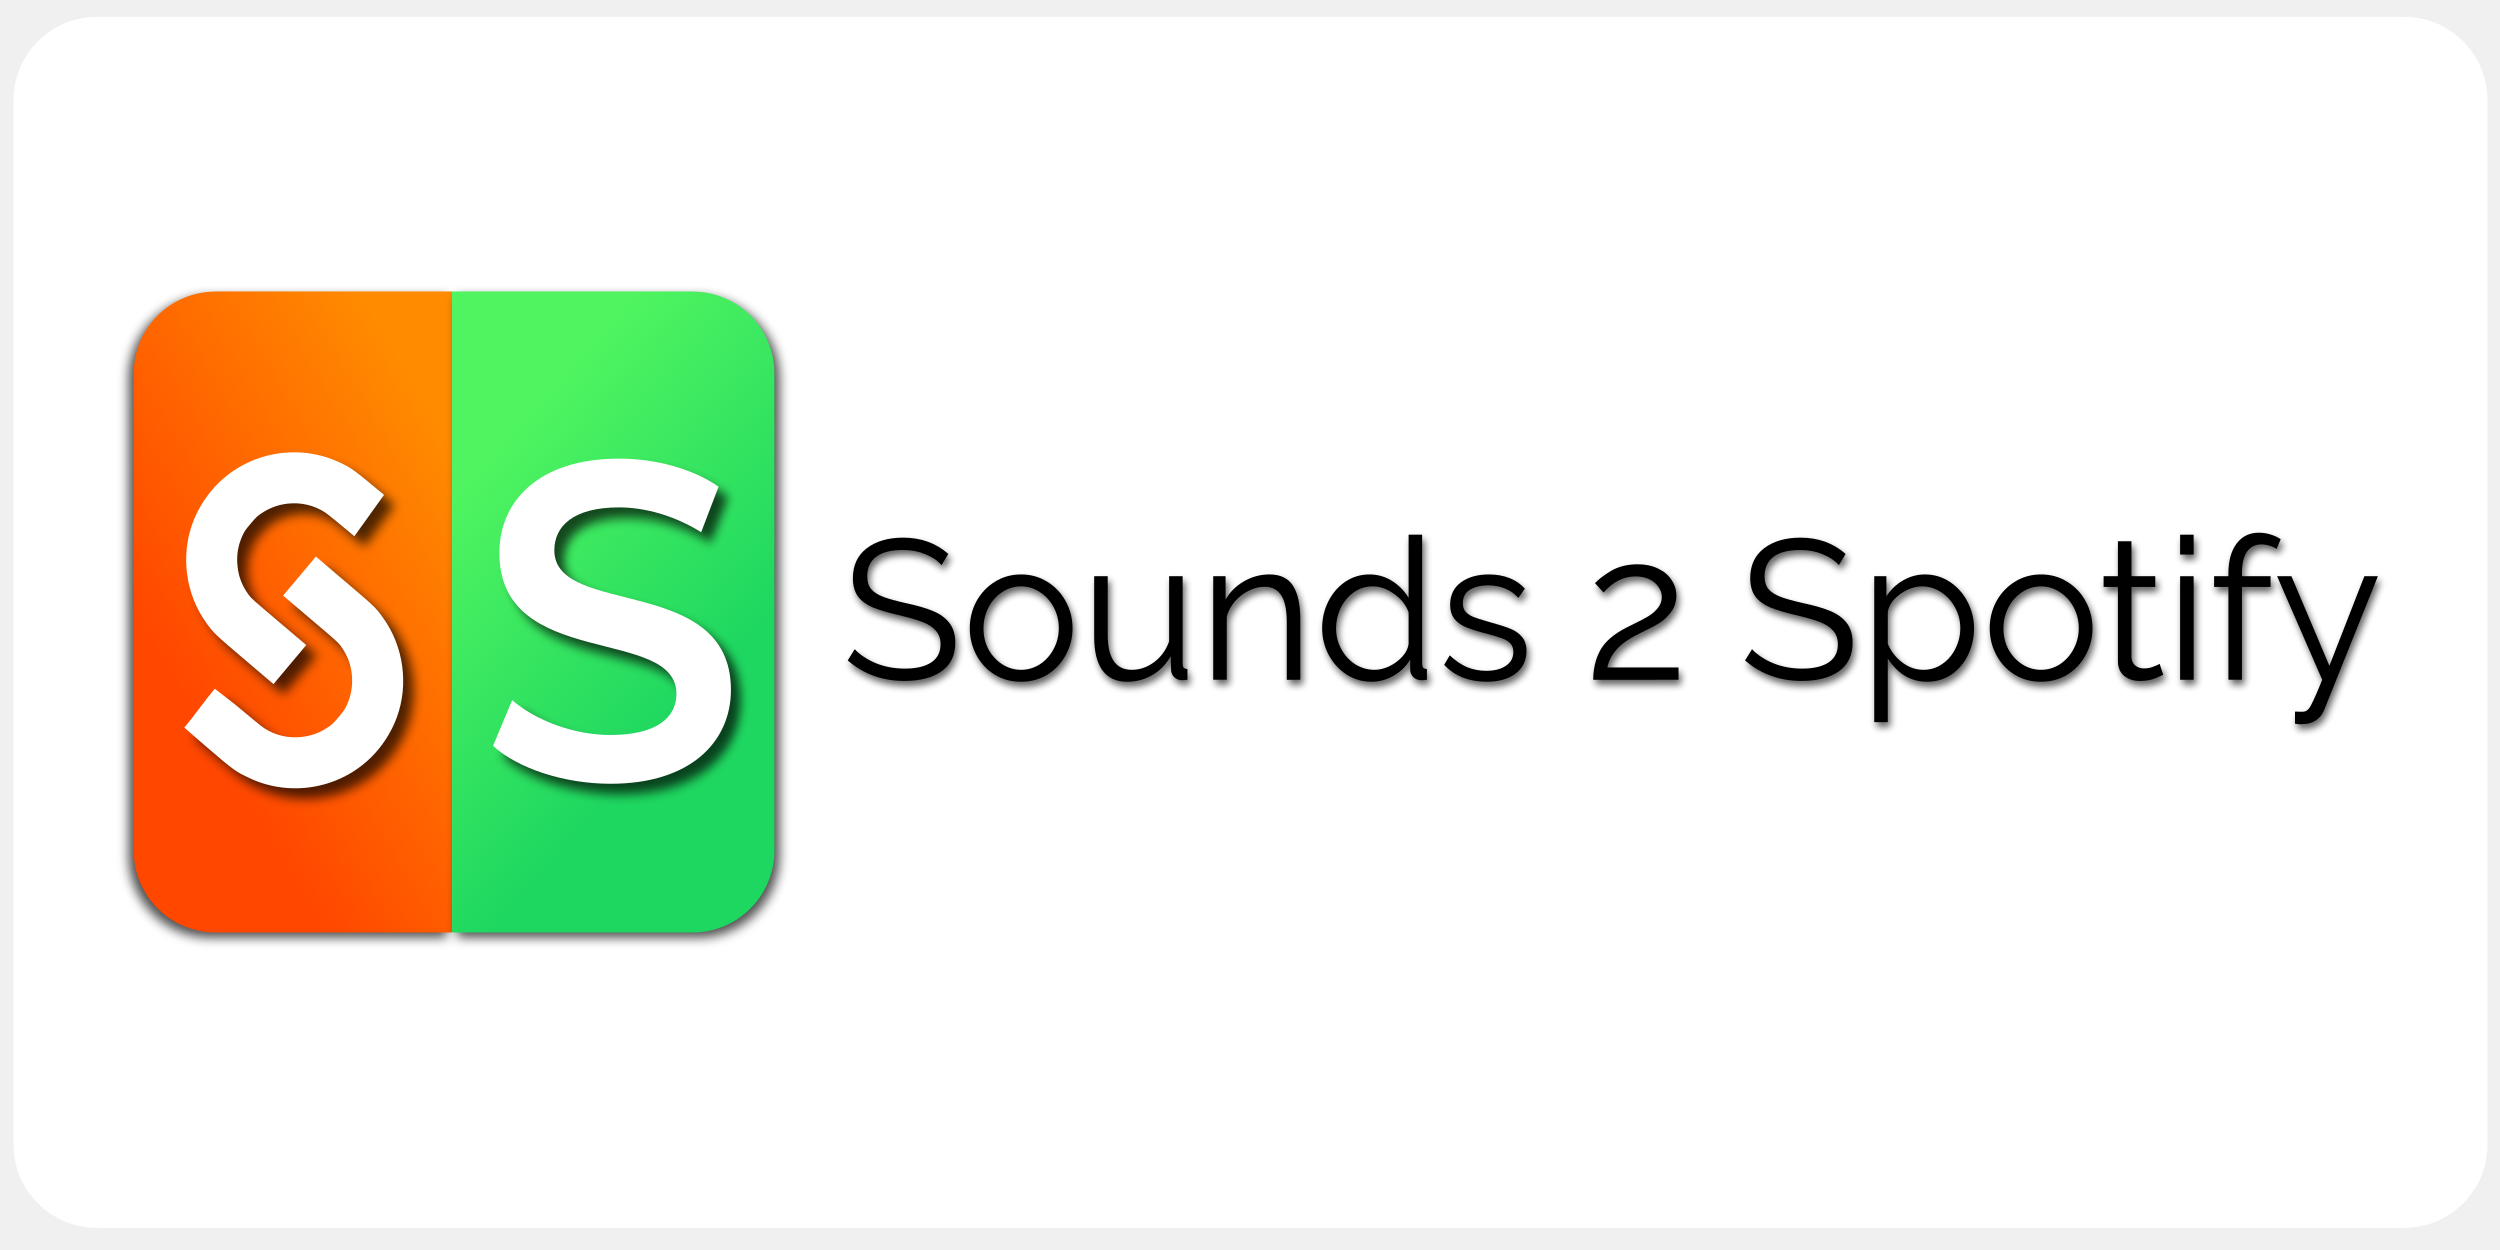
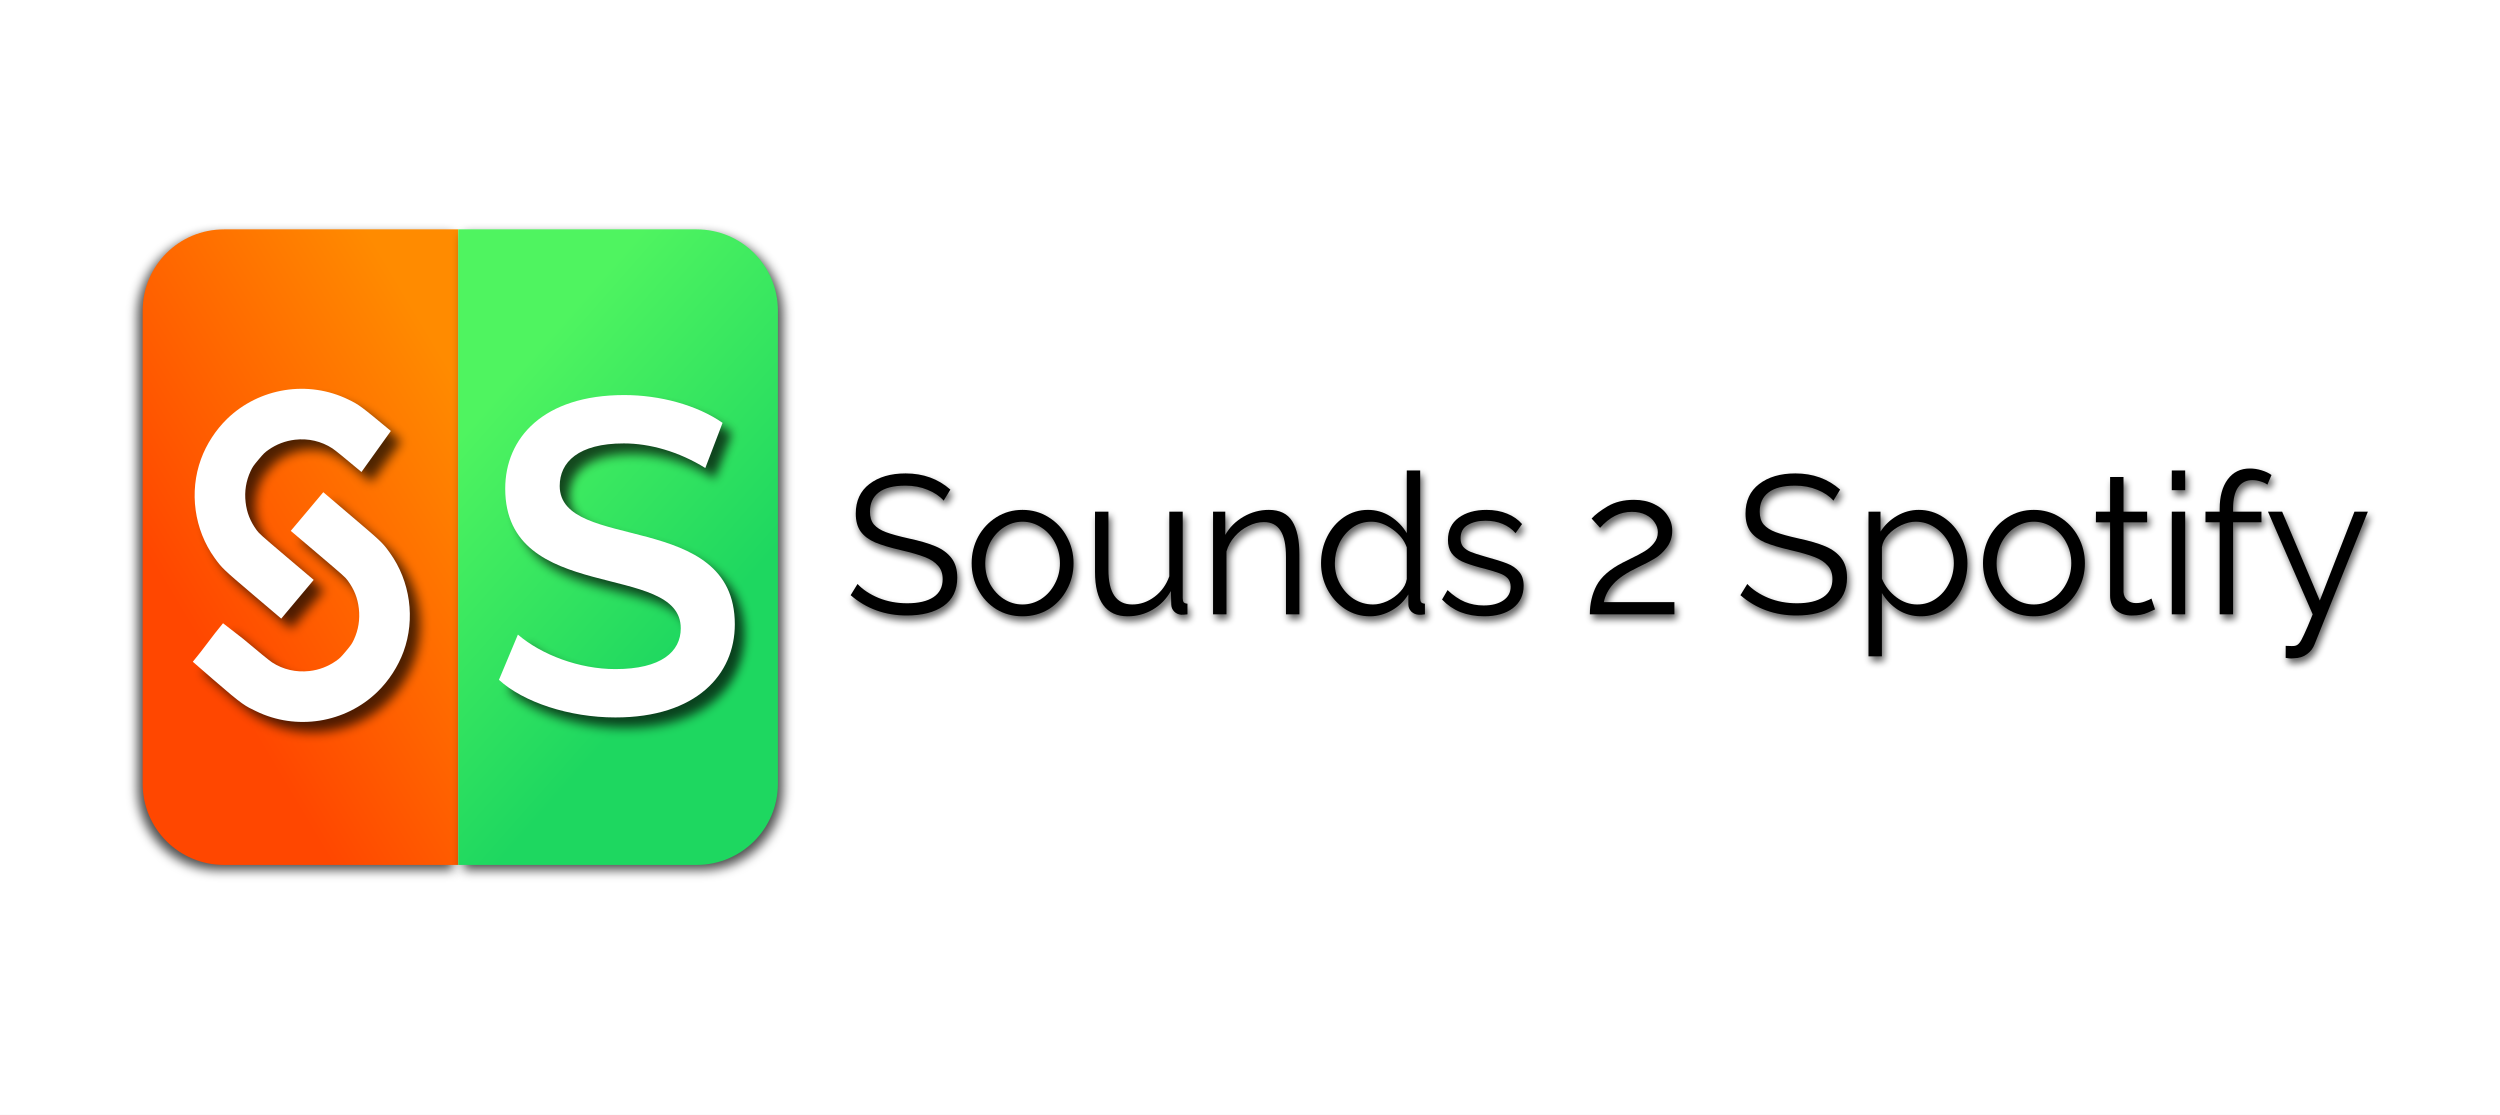
- <svg xmlns="http://www.w3.org/2000/svg" xmlns:xlink="http://www.w3.org/1999/xlink" width="1920" height="960" viewBox="0 0 508 254" version="1.1" id="svg4382">
+ <svg xmlns="http://www.w3.org/2000/svg" xmlns:xlink="http://www.w3.org/1999/xlink" width="1936.335" height="863.468" viewBox="0 0 512.322 228.459" version="1.1" id="svg4382">
  <defs id="defs4379">
    <linearGradient xlink:href="#linearGradient1371" id="linearGradient1373" x1="0.163" y1="6.367" x2="6.363" y2="6.367" gradientUnits="userSpaceOnUse" />
    <linearGradient id="linearGradient1371">
      <stop style="stop-color:#ff4700;stop-opacity:1;" offset="0" id="stop1367" />
      <stop style="stop-color:#ff4700;stop-opacity:0;" offset="1" id="stop1369" />
    </linearGradient>
    <filter style="color-interpolation-filters:sRGB" id="filter3993" x="-0.055" y="-0.019" width="1.094" height="1.047">
      <feFlood flood-opacity="0.694" flood-color="rgb(0,0,0)" result="flood" id="feFlood3983" />
      <feComposite in="flood" in2="SourceGraphic" operator="in" result="composite1" id="feComposite3985" />
      <feGaussianBlur in="composite1" stdDeviation="0.1" result="blur" id="feGaussianBlur3987" />
      <feOffset dx="-0.1" dy="0.1" result="offset" id="feOffset3989" />
      <feComposite in="SourceGraphic" in2="offset" operator="over" result="composite2" id="feComposite3991" />
    </filter>
    <linearGradient xlink:href="#linearGradient2631" id="linearGradient2606" x1="0.163" y1="6.367" x2="6.125" y2="2.811" gradientUnits="userSpaceOnUse" />
    <linearGradient id="linearGradient2631">
      <stop style="stop-color:#ff4700;stop-opacity:1;" offset="0" id="stop2627" />
      <stop style="stop-color:#ff8b00;stop-opacity:1" offset="1" id="stop2629" />
    </linearGradient>
    <filter style="color-interpolation-filters:sRGB" id="filter21173" x="-0.057" y="-0.037" width="1.161" height="1.105">
      <feFlood flood-opacity="0.694" flood-color="rgb(0,0,0)" result="flood" id="feFlood21163" />
      <feComposite in="flood" in2="SourceGraphic" operator="in" result="composite1" id="feComposite21165" />
      <feGaussianBlur in="composite1" stdDeviation="0.1" result="blur" id="feGaussianBlur21167" />
      <feOffset dx="0.2" dy="0.2" result="offset" id="feOffset21169" />
      <feComposite in="SourceGraphic" in2="offset" operator="over" result="composite2" id="feComposite21171" />
    </filter>
    <linearGradient xlink:href="#linearGradient3330" id="linearGradient3332" x1="-12.563" y1="6.367" x2="-7.994" y2="2.348" gradientUnits="userSpaceOnUse" />
    <linearGradient id="linearGradient3330">
      <stop style="stop-color:#1ed760;stop-opacity:1;" offset="0" id="stop3326" />
      <stop style="stop-color:#4ff460;stop-opacity:1" offset="1" id="stop3328" />
    </linearGradient>
    <filter style="color-interpolation-filters:sRGB" id="filter3981" x="-0.054" y="-0.019" width="1.093" height="1.047">
      <feFlood flood-opacity="0.694" flood-color="rgb(0,0,0)" result="flood" id="feFlood3971" />
      <feComposite in="flood" in2="SourceGraphic" operator="in" result="composite1" id="feComposite3973" />
      <feGaussianBlur in="composite1" stdDeviation="0.1" result="blur" id="feGaussianBlur3975" />
      <feOffset dx="-0.1" dy="0.1" result="offset" id="feOffset3977" />
      <feComposite in="SourceGraphic" in2="offset" operator="over" result="composite2" id="feComposite3979" />
    </filter>
    <filter style="color-interpolation-filters:sRGB" id="filter35296" x="-0.049" y="-0.038" width="1.139" height="1.108">
      <feFlood flood-opacity="0.694" flood-color="rgb(0,0,0)" result="flood" id="feFlood35286" />
      <feComposite in="flood" in2="SourceGraphic" operator="in" result="composite1" id="feComposite35288" />
      <feGaussianBlur in="composite1" stdDeviation="0.1" result="blur" id="feGaussianBlur35290" />
      <feOffset dx="0.2" dy="0.2" result="offset" id="feOffset35292" />
      <feComposite in="SourceGraphic" in2="offset" operator="over" result="composite2" id="feComposite35294" />
    </filter>
-     <filter style="color-interpolation-filters:sRGB;" id="filter25369" x="-0.006" y="-0.049" width="1.014" height="1.124">
+     <filter style="color-interpolation-filters:sRGB" id="filter25369" x="-0.006" y="-0.049" width="1.014" height="1.124">
      <feFlood flood-opacity="0.627" flood-color="rgb(0,0,0)" result="flood" id="feFlood25359" />
      <feComposite in="flood" in2="SourceGraphic" operator="in" result="composite1" id="feComposite25361" />
      <feGaussianBlur in="composite1" stdDeviation="0.8" result="blur" id="feGaussianBlur25363" />
      <feOffset dx="0.5" dy="1" result="offset" id="feOffset25365" />
      <feComposite in="SourceGraphic" in2="offset" operator="over" result="composite2" id="feComposite25367" />
    </filter>
  </defs>
-   <g id="layer3" />
-   <g id="layer2">
-     <rect style="fill:#ffffff;fill-opacity:1;stroke-width:0.265" id="rect5328" width="502.708" height="246.062" x="2.747" y="3.434" rx="16.933" ry="16.933" />
+   <g id="layer3" transform="translate(2.060116,-12.23521)" />
+   <g id="layer2" transform="translate(2.060116,-12.23521)">
+     <rect style="fill:#ffffff;fill-opacity:1;stroke-width:0.258" id="rect5328" width="512.322" height="228.459" x="-2.06" y="12.235" />
    <g aria-label="Sounds 2 Spotify" id="text7008" style="font-size:40.385px;line-height:1.25;font-family:Raleway;-inkscape-font-specification:Raleway;stroke-width:0.421;filter:url(#filter25369)" transform="translate(-8.466667)">
      <path d="m 199.791,114.827 q -1.252,-1.413 -3.312,-2.221 -2.019,-0.848 -4.523,-0.848 -3.675,0 -5.492,1.413 -1.777,1.373 -1.777,3.917 0,1.656 0.808,2.625 0.848,0.969 2.463,1.575 1.615,0.606 4.685,1.292 3.392,0.727 5.492,1.615 2.1,0.888 3.271,2.423 1.171,1.535 1.171,3.998 0,3.837 -2.827,5.815 -2.787,1.938 -7.512,1.938 -6.663,0 -11.51,-4.16 l 1.413,-2.302 q 1.615,1.737 4.321,2.867 2.706,1.09 5.856,1.09 3.473,0 5.371,-1.252 1.898,-1.252 1.898,-3.715 0,-1.696 -0.969,-2.746 -0.929,-1.09 -2.746,-1.777 -1.777,-0.687 -4.927,-1.413 -3.271,-0.767 -5.21,-1.575 -1.938,-0.848 -2.948,-2.221 -1.01,-1.413 -1.01,-3.675 0,-3.917 2.787,-6.058 2.827,-2.181 7.431,-2.181 5.412,0 9.167,3.312 z" id="path23542" />
      <path d="m 205.526,127.669 q 0,-2.948 1.333,-5.452 1.373,-2.504 3.756,-3.998 2.383,-1.494 5.331,-1.494 2.948,0 5.331,1.494 2.423,1.494 3.756,3.998 1.373,2.504 1.373,5.452 0,2.908 -1.373,5.412 -1.333,2.504 -3.715,3.998 -2.383,1.454 -5.371,1.454 -2.988,0 -5.371,-1.454 -2.383,-1.494 -3.715,-3.998 -1.333,-2.504 -1.333,-5.412 z m 10.419,8.44 q 2.06,0 3.837,-1.131 1.777,-1.171 2.787,-3.11 1.05,-1.938 1.05,-4.24 0,-2.302 -1.05,-4.24 -1.01,-1.938 -2.787,-3.069 -1.777,-1.171 -3.837,-1.171 -2.06,0 -3.837,1.171 -1.737,1.131 -2.787,3.11 -1.01,1.979 -1.01,4.281 0,2.302 1.01,4.24 1.05,1.898 2.787,3.029 1.777,1.131 3.837,1.131 z" id="path23544" />
      <path d="m 230.807,117.089 h 2.746 v 11.873 q 0,7.148 4.887,7.148 2.463,0 4.563,-1.575 2.1,-1.575 3.029,-4.2 v -13.246 h 2.746 v 17.729 q 0,0.565 0.202,0.848 0.242,0.242 0.767,0.283 v 2.181 q -0.646,0.081 -1.292,0.081 -0.848,-0.081 -1.413,-0.646 -0.565,-0.565 -0.606,-1.373 l -0.081,-2.827 q -1.373,2.423 -3.715,3.796 -2.342,1.373 -5.129,1.373 -3.312,0 -5.008,-2.302 -1.696,-2.302 -1.696,-6.785 z" id="path23546" />
      <path d="m 269.939,138.129 v -11.752 q 0,-3.715 -1.131,-5.412 -1.09,-1.737 -3.392,-1.737 -1.615,0 -3.19,0.808 -1.575,0.767 -2.787,2.14 -1.212,1.373 -1.696,3.069 v 12.883 h -2.746 v -21.04 h 2.504 v 4.765 q 1.292,-2.302 3.715,-3.715 2.423,-1.413 5.21,-1.413 3.352,0 4.806,2.342 1.454,2.342 1.454,6.744 v 12.317 z" id="path23548" />
      <path d="m 277.128,127.669 q 0,-2.948 1.252,-5.452 1.252,-2.504 3.433,-3.998 2.221,-1.494 4.927,-1.494 2.504,0 4.604,1.333 2.1,1.333 3.352,3.433 v -12.842 h 2.746 v 26.169 q 0,0.565 0.202,0.848 0.242,0.242 0.767,0.283 v 2.181 q -0.848,0.121 -1.252,0.081 -0.888,-0.04 -1.535,-0.646 -0.606,-0.646 -0.606,-1.454 v -2.06 q -1.252,2.06 -3.392,3.271 -2.14,1.212 -4.442,1.212 -2.827,0 -5.129,-1.494 -2.302,-1.535 -3.635,-4.038 -1.292,-2.504 -1.292,-5.331 z m 17.567,-3.271 q -0.767,-2.181 -2.948,-3.715 -2.14,-1.535 -4.321,-1.535 -2.181,0 -3.877,1.212 -1.696,1.212 -2.665,3.19 -0.929,1.938 -0.929,4.119 0,2.262 1.05,4.2 1.05,1.938 2.827,3.11 1.817,1.131 3.958,1.131 1.373,0 2.908,-0.687 1.535,-0.727 2.665,-1.938 1.131,-1.212 1.333,-2.585 z" id="path23550" />
      <path d="m 310.566,138.533 q -2.625,0 -4.846,-0.848 -2.181,-0.888 -3.796,-2.585 l 1.131,-1.938 q 1.737,1.656 3.554,2.423 1.817,0.727 3.837,0.727 2.504,0 3.998,-1.01 1.535,-1.01 1.535,-2.827 0,-1.09 -0.606,-1.737 -0.606,-0.646 -1.656,-1.01 -1.05,-0.404 -3.15,-0.969 l -0.808,-0.202 q -2.383,-0.646 -3.796,-1.292 -1.373,-0.687 -2.1,-1.696 -0.727,-1.05 -0.727,-2.665 0,-2.948 2.181,-4.563 2.221,-1.615 5.694,-1.615 2.383,0 4.24,0.767 1.898,0.767 3.069,2.14 l -1.333,1.858 q -1.09,-1.252 -2.665,-1.898 -1.575,-0.646 -3.473,-0.646 -2.181,0 -3.675,0.888 -1.454,0.848 -1.454,2.746 0,1.05 0.525,1.696 0.565,0.646 1.535,1.05 0.969,0.404 2.988,0.969 2.948,0.808 4.483,1.413 1.575,0.606 2.463,1.696 0.929,1.05 0.929,2.867 0,2.908 -2.221,4.604 -2.181,1.656 -5.856,1.656 z" id="path23552" />
      <path d="m 332.212,138.129 q 0,-3.271 1.373,-5.896 1.413,-2.665 5.331,-4.685 l 1.535,-0.767 q 1.858,-0.888 2.988,-1.575 1.131,-0.687 1.898,-1.656 0.808,-0.969 0.808,-2.262 0,-1.05 -0.646,-1.979 -0.606,-0.969 -1.817,-1.575 -1.212,-0.606 -2.867,-0.606 -3.635,0 -6.502,3.271 l -1.737,-1.898 q 1.05,-1.171 3.271,-2.504 2.262,-1.333 5.412,-1.333 2.383,0 4.16,0.888 1.777,0.848 2.706,2.302 0.969,1.413 0.969,3.15 0,1.979 -1.131,3.433 -1.09,1.454 -2.463,2.262 -1.333,0.808 -3.392,1.777 -3.554,1.696 -5.088,3.433 -1.535,1.696 -1.938,3.715 h 14.458 v 2.504 z" id="path23554" />
      <path d="m 382.128,114.827 q -1.252,-1.413 -3.312,-2.221 -2.019,-0.848 -4.523,-0.848 -3.675,0 -5.492,1.413 -1.777,1.373 -1.777,3.917 0,1.656 0.808,2.625 0.848,0.969 2.463,1.575 1.615,0.606 4.685,1.292 3.392,0.727 5.492,1.615 2.1,0.888 3.271,2.423 1.171,1.535 1.171,3.998 0,3.837 -2.827,5.815 -2.787,1.938 -7.512,1.938 -6.663,0 -11.51,-4.16 l 1.413,-2.302 q 1.615,1.737 4.321,2.867 2.706,1.09 5.856,1.09 3.473,0 5.371,-1.252 1.898,-1.252 1.898,-3.715 0,-1.696 -0.969,-2.746 -0.929,-1.09 -2.746,-1.777 -1.777,-0.687 -4.927,-1.413 -3.271,-0.767 -5.21,-1.575 -1.938,-0.848 -2.948,-2.221 -1.01,-1.413 -1.01,-3.675 0,-3.917 2.787,-6.058 2.827,-2.181 7.431,-2.181 5.412,0 9.167,3.312 z" id="path23556" />
      <path d="m 392.062,146.731 h -2.746 v -29.642 h 2.463 v 4.079 q 1.292,-2.019 3.392,-3.231 2.1,-1.212 4.442,-1.212 2.787,0 5.088,1.535 2.302,1.535 3.594,4.079 1.292,2.504 1.292,5.29 0,2.948 -1.212,5.452 -1.212,2.504 -3.392,3.998 -2.181,1.454 -4.927,1.454 -2.544,0 -4.644,-1.292 -2.06,-1.333 -3.352,-3.473 z m 14.74,-19.102 q 0,-2.221 -1.05,-4.16 -1.05,-1.979 -2.867,-3.15 -1.777,-1.171 -3.917,-1.171 -1.373,0 -2.948,0.727 -1.535,0.727 -2.665,1.938 -1.09,1.171 -1.292,2.544 v 6.462 q 0.969,2.302 2.948,3.796 1.979,1.494 4.281,1.494 2.181,0 3.877,-1.212 1.737,-1.212 2.665,-3.15 0.969,-1.938 0.969,-4.119 z" id="path23558" />
      <path d="m 412.78,127.669 q 0,-2.948 1.333,-5.452 1.373,-2.504 3.756,-3.998 2.383,-1.494 5.331,-1.494 2.948,0 5.331,1.494 2.423,1.494 3.756,3.998 1.373,2.504 1.373,5.452 0,2.908 -1.373,5.412 -1.333,2.504 -3.715,3.998 -2.383,1.454 -5.371,1.454 -2.988,0 -5.371,-1.454 -2.383,-1.494 -3.715,-3.998 -1.333,-2.504 -1.333,-5.412 z m 10.419,8.44 q 2.06,0 3.837,-1.131 1.777,-1.171 2.787,-3.11 1.05,-1.938 1.05,-4.24 0,-2.302 -1.05,-4.24 -1.01,-1.938 -2.787,-3.069 -1.777,-1.171 -3.837,-1.171 -2.06,0 -3.837,1.171 -1.737,1.131 -2.787,3.11 -1.01,1.979 -1.01,4.281 0,2.302 1.01,4.24 1.05,1.898 2.787,3.029 1.777,1.131 3.837,1.131 z" id="path23560" />
      <path d="m 448.035,137.119 q -0.121,0.04 -1.454,0.646 -1.292,0.606 -3.312,0.606 -1.898,0 -3.19,-1.05 -1.252,-1.05 -1.252,-2.988 v -15.063 h -2.908 v -2.181 h 2.908 v -7.108 h 2.746 v 7.108 h 4.846 v 2.181 h -4.846 v 14.296 q 0.081,1.09 0.808,1.696 0.727,0.565 1.737,0.565 0.969,0 1.817,-0.323 0.888,-0.323 1.373,-0.606 z" id="path23562" />
      <path d="m 451.468,112.687 v -4.038 h 2.746 v 4.038 z m 0,25.442 v -21.04 h 2.746 v 21.04 z" id="path23564" />
      <path d="m 461.282,119.269 h -2.908 v -2.181 h 2.908 v -0.565 q 0,-3.837 1.656,-6.058 1.656,-2.221 4.523,-2.221 1.212,0 2.383,0.363 1.212,0.363 2.06,0.969 l -0.848,1.979 q -0.525,-0.404 -1.373,-0.646 -0.848,-0.283 -1.696,-0.283 -1.898,0 -2.948,1.494 -1.01,1.494 -1.01,4.321 v 0.646 h 5.815 v 2.181 h -5.815 v 18.86 h -2.746 z" id="path23566" />
      <path d="m 474.81,144.591 q 0.404,0.04 1.212,0.04 0.525,0 0.646,-0.04 0.525,-0.081 0.929,-0.565 0.404,-0.485 0.969,-1.737 0.606,-1.252 1.777,-4.16 l -9.167,-21.04 h 2.908 l 7.713,18.213 7.108,-18.213 h 2.746 l -10.904,27.139 q -0.485,1.292 -1.575,2.06 -1.05,0.808 -2.706,0.848 l -0.525,0.04 q -0.444,0 -1.131,-0.121 z" id="path23568" />
    </g>
  </g>
-   <g id="layer1">
+   <g id="layer1" transform="translate(2.060116,-12.23521)">
    <g id="g4726" transform="translate(-8.995834)">
      <g id="g1185" style="fill:url(#linearGradient1373);fill-opacity:1;filter:url(#filter3993)" transform="matrix(10.49833,0,0,10.49833,34.45962,57.51929)">
        <path id="rect19395-6" style="fill:url(#linearGradient2606);fill-opacity:1;stroke-width:0.207" d="m 1.751,0.163 c 1.532,0 -2.769,-1.48e-6 4.573,0 V 12.57 l -4.573,-10e-7 c -0.879,0 -1.588,-0.708 -1.588,-1.587 V 1.751 c 0,-0.879 0.708,-1.587 1.588,-1.587 z" />
      </g>
      <g id="g19680" style="filter:url(#filter21173)" transform="matrix(10.49833,0,0,10.49833,33.76516,57.51929)">
        <path style="fill:#ffffff;fill-opacity:1;stroke:none;stroke-width:0.01;stroke-opacity:1" d="M 1.877,3.863 C 2.505,3.254 3.459,3.102 4.246,3.486 4.456,3.589 4.48,3.606 5.074,4.099 L 4.5,4.9 C 4.189,4.639 3.982,4.471 3.934,4.44 3.718,4.299 3.462,4.24 3.203,4.27 c -0.187,0.022 -0.362,0.088 -0.517,0.197 -0.074,0.052 -0.094,0.071 -0.195,0.191 -0.101,0.12 -0.116,0.143 -0.155,0.225 -0.089,0.192 -0.122,0.394 -0.097,0.608 0.023,0.203 0.091,0.374 0.217,0.546 0.05,0.067 0.076,0.091 0.582,0.52 L 3.568,7.006 3.251,7.384 2.934,7.762 2.389,7.299 C 1.796,6.795 1.776,6.775 1.634,6.578 1.235,6.025 1.134,5.288 1.368,4.648 1.473,4.359 1.657,4.077 1.877,3.863 Z" id="path17679" />
        <path style="fill:#ffffff;fill-opacity:1;stroke:none;stroke-width:0.01;stroke-opacity:1" d="M 4.811,9.192 C 4.183,9.801 3.229,9.953 2.442,9.569 2.232,9.467 2.197,9.463 1.614,8.957 L 1.208,8.604 C 1.42,8.352 1.586,8.104 1.798,7.852 L 2.189,8.155 C 2.499,8.416 2.707,8.585 2.755,8.616 2.97,8.756 3.226,8.815 3.485,8.785 3.672,8.764 3.847,8.697 4.002,8.589 4.077,8.537 4.096,8.518 4.197,8.398 4.298,8.277 4.313,8.255 4.352,8.173 4.441,7.981 4.473,7.779 4.449,7.565 4.426,7.361 4.358,7.191 4.232,7.019 4.182,6.952 4.155,6.928 3.65,6.499 L 3.12,6.049 3.438,5.672 3.755,5.294 4.299,5.757 C 4.892,6.261 4.913,6.28 5.054,6.477 5.453,7.03 5.555,7.768 5.321,8.408 5.215,8.696 5.032,8.979 4.811,9.192 Z" id="path17679-6" />
        <text xml:space="preserve" style="font-size:10.583px;line-height:1.25;font-family:Montserrat;-inkscape-font-specification:Montserrat;stroke-width:0.265" x="7.855" y="6.763" id="text11338">
          <tspan id="tspan11336" style="stroke-width:0.265" x="7.855" y="6.763" />
        </text>
      </g>
      <path id="rect19395-6-5" style="fill:url(#linearGradient3332);fill-opacity:1;stroke-width:0.207;filter:url(#filter3981)" transform="matrix(-10.49833,0,0,10.49833,34.45962,57.51929)" d="m -10.976,0.163 h 4.652 V 12.57 l -4.652,-10e-7 c -0.879,0 -1.587,-0.708 -1.587,-1.587 V 1.751 c 0,-0.879 0.708,-1.587 1.587,-1.587 z" />
      <g aria-label="S" transform="matrix(9.882888,0,0,10.48722,37.83988,60.26246)" id="text7977" style="font-weight:600;font-size:8.75px;line-height:1.25;font-family:Montserrat;-inkscape-font-specification:'Montserrat Semi-Bold';fill:#ffffff;stroke-width:0.219;filter:url(#filter35296)">
        <path d="m 9.634,9.44 c 1.68,0 2.476,-0.84 2.476,-1.82 0,-2.249 -3.631,-1.4 -3.631,-2.704 0,-0.464 0.385,-0.831 1.33,-0.831 0.534,0 1.138,0.158 1.689,0.481 L 11.856,3.683 C 11.322,3.333 10.552,3.14 9.817,3.14 c -1.68,0 -2.468,0.84 -2.468,1.829 0,2.275 3.64,1.409 3.64,2.73 0,0.455 -0.403,0.796 -1.356,0.796 -0.753,0 -1.531,-0.28 -2.021,-0.674 L 7.219,8.705 C 7.726,9.143 8.68,9.44 9.634,9.44 Z" id="path34155" />
      </g>
    </g>
  </g>
</svg>
